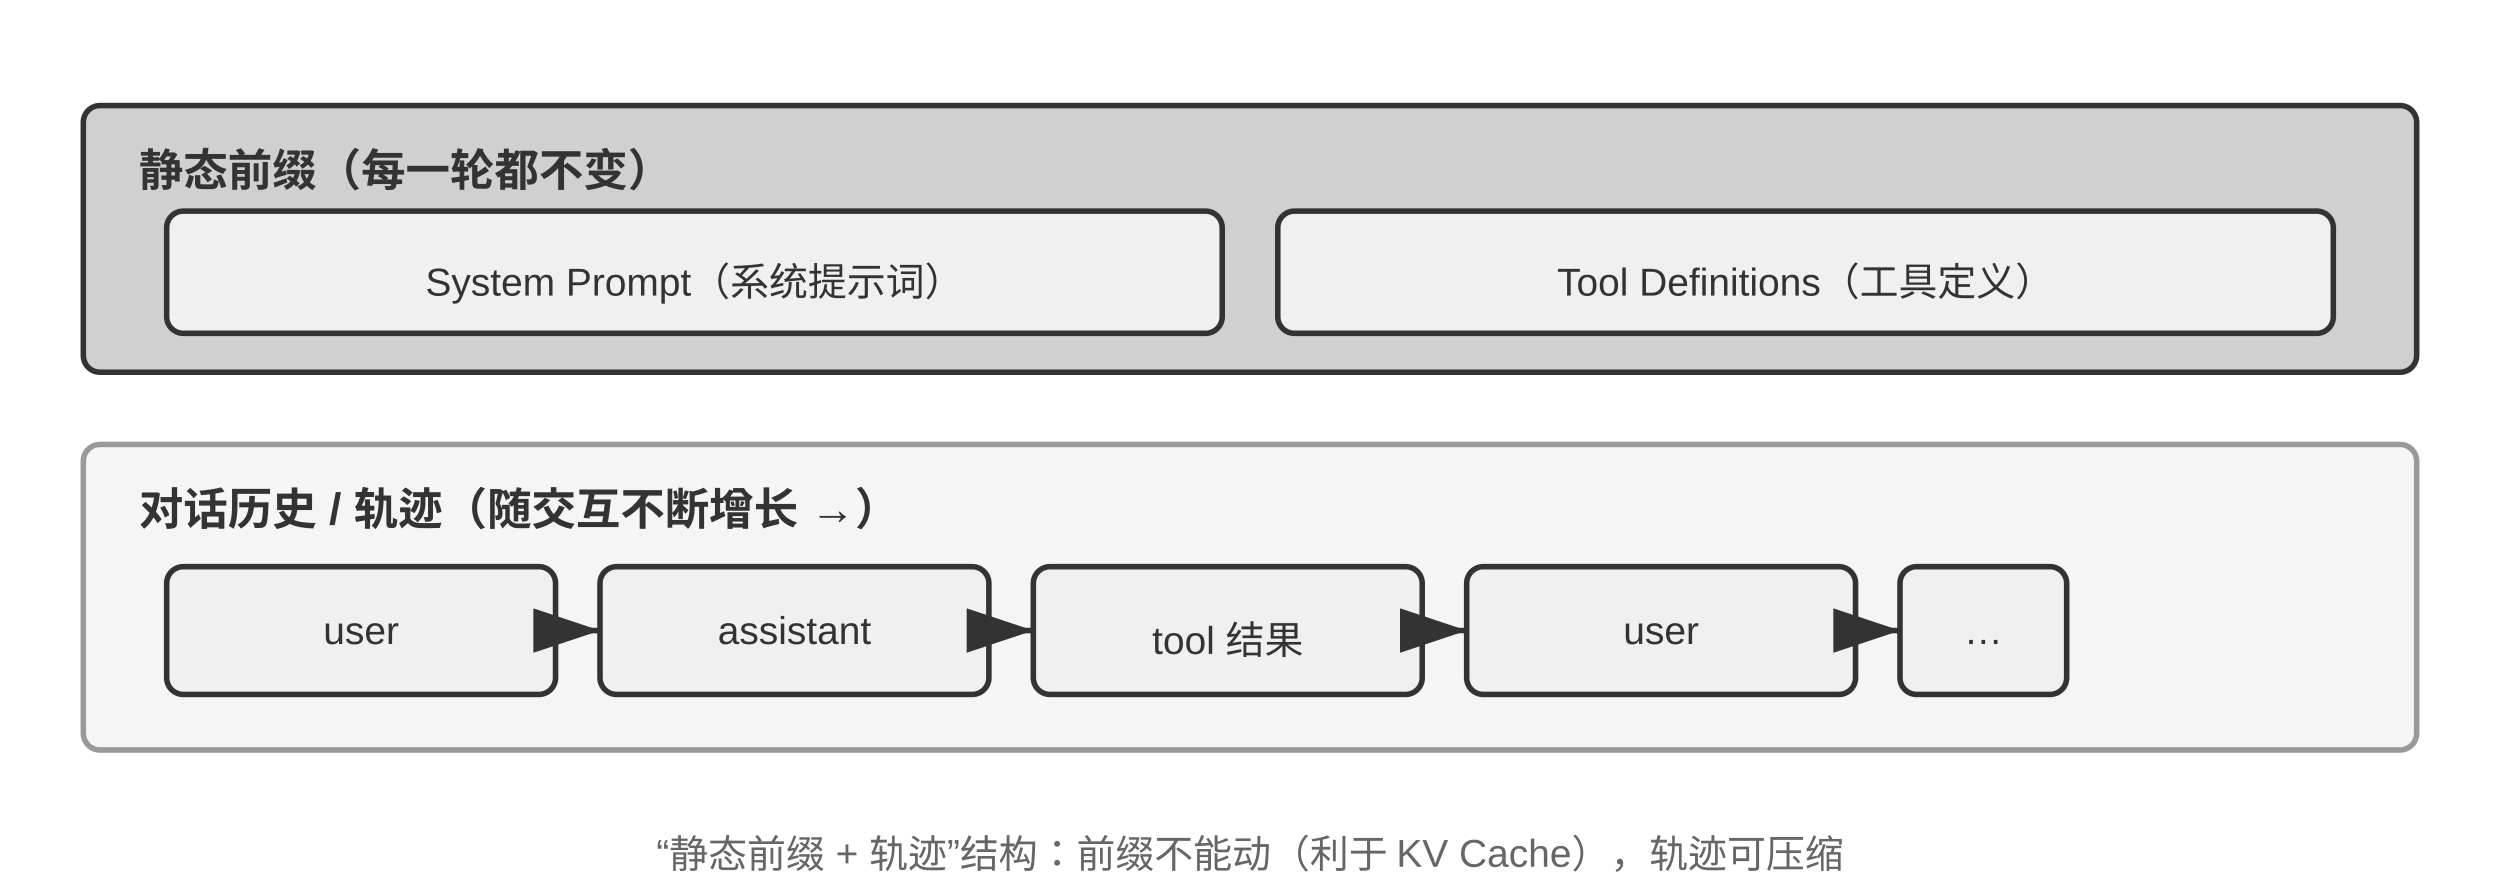
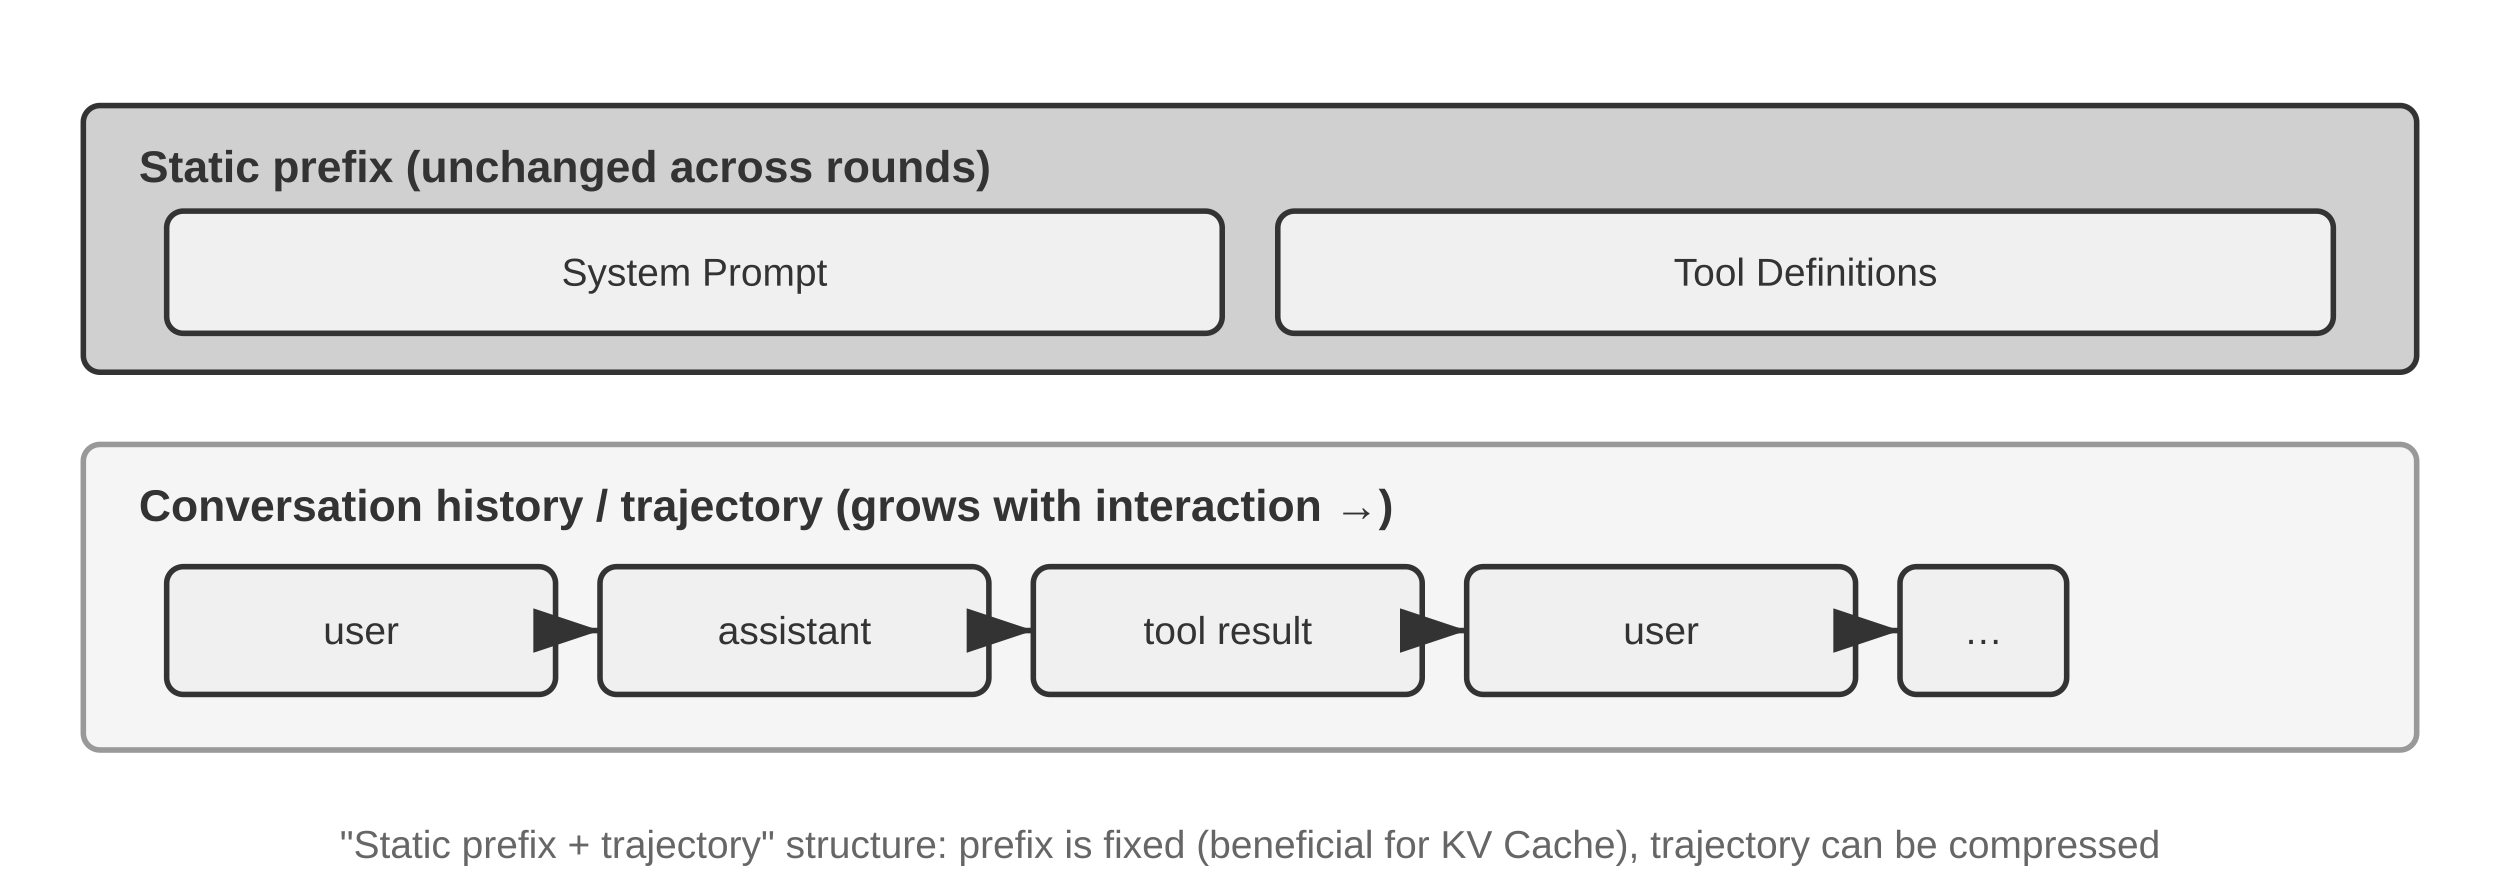
<svg xmlns="http://www.w3.org/2000/svg" viewBox="0 40 900 320" width="900" height="320" style="background:#ffffff">
  <defs>
    <marker id="ah" markerWidth="12" markerHeight="8" refX="12" refY="4" orient="auto">
      <polygon points="0 0, 12 4, 0 8" fill="#333333" />
    </marker>
    <marker id="ah-light" markerWidth="12" markerHeight="8" refX="12" refY="4" orient="auto">
      <polygon points="0 0, 12 4, 0 8" fill="#999999" />
    </marker>
  </defs>
  <rect x="30" y="78" width="840" height="96" rx="6" fill="#d0d0d0" stroke="#333333" stroke-width="2" />
-   <text x="50" y="100" font-family="Arial, 'Helvetica Neue', Helvetica, 'PingFang SC', 'Microsoft YaHei', sans-serif" font-size="16" fill="#333333" text-anchor="start" dominant-baseline="central" font-weight="bold">静态前缀（每一轮都不变）</text>
+   <text x="50" y="100" font-family="Arial, 'Helvetica Neue', Helvetica, 'PingFang SC', 'Microsoft YaHei', sans-serif" font-size="16" fill="#333333" text-anchor="start" dominant-baseline="central" font-weight="bold">Static prefix (unchanged across rounds)</text>
  <rect x="60" y="116" width="380" height="44" rx="6" fill="#f0f0f0" stroke="#333333" stroke-width="2" />
-   <text x="250" y="138" font-family="Arial, 'Helvetica Neue', Helvetica, 'PingFang SC', 'Microsoft YaHei', sans-serif" font-size="14" fill="#333333" text-anchor="middle" dominant-baseline="central" font-weight="normal">System Prompt（系统提示词）</text>
+   <text x="250" y="138" font-family="Arial, 'Helvetica Neue', Helvetica, 'PingFang SC', 'Microsoft YaHei', sans-serif" font-size="14" fill="#333333" text-anchor="middle" dominant-baseline="central" font-weight="normal">System Prompt</text>
  <rect x="460" y="116" width="380" height="44" rx="6" fill="#f0f0f0" stroke="#333333" stroke-width="2" />
-   <text x="650" y="138" font-family="Arial, 'Helvetica Neue', Helvetica, 'PingFang SC', 'Microsoft YaHei', sans-serif" font-size="14" fill="#333333" text-anchor="middle" dominant-baseline="central" font-weight="normal">Tool Definitions（工具定义）</text>
+   <text x="650" y="138" font-family="Arial, 'Helvetica Neue', Helvetica, 'PingFang SC', 'Microsoft YaHei', sans-serif" font-size="14" fill="#333333" text-anchor="middle" dominant-baseline="central" font-weight="normal">Tool Definitions</text>
  <rect x="30" y="200" width="840" height="110" rx="6" fill="#f5f5f5" stroke="#999999" stroke-width="2" />
-   <text x="50" y="222" font-family="Arial, 'Helvetica Neue', Helvetica, 'PingFang SC', 'Microsoft YaHei', sans-serif" font-size="16" fill="#333333" text-anchor="start" dominant-baseline="central" font-weight="bold">对话历史 / 轨迹（随交互不断增长 →）</text>
+   <text x="50" y="222" font-family="Arial, 'Helvetica Neue', Helvetica, 'PingFang SC', 'Microsoft YaHei', sans-serif" font-size="16" fill="#333333" text-anchor="start" dominant-baseline="central" font-weight="bold">Conversation history / trajectory (grows with interaction →)</text>
  <rect x="60" y="244" width="140" height="46" rx="6" fill="#f0f0f0" stroke="#333333" stroke-width="2" />
  <text x="130.0" y="267" font-family="Arial, 'Helvetica Neue', Helvetica, 'PingFang SC', 'Microsoft YaHei', sans-serif" font-size="14" fill="#333333" text-anchor="middle" dominant-baseline="central" font-weight="normal">user</text>
  <line x1="200" y1="267" x2="216" y2="267" stroke="#333333" stroke-width="2" marker-end="url(#ah)" />
  <rect x="216" y="244" width="140" height="46" rx="6" fill="#f0f0f0" stroke="#333333" stroke-width="2" />
  <text x="286.0" y="267" font-family="Arial, 'Helvetica Neue', Helvetica, 'PingFang SC', 'Microsoft YaHei', sans-serif" font-size="14" fill="#333333" text-anchor="middle" dominant-baseline="central" font-weight="normal">assistant</text>
  <line x1="356" y1="267" x2="372" y2="267" stroke="#333333" stroke-width="2" marker-end="url(#ah)" />
  <rect x="372" y="244" width="140" height="46" rx="6" fill="#f0f0f0" stroke="#333333" stroke-width="2" />
-   <text x="442.0" y="267" font-family="Arial, 'Helvetica Neue', Helvetica, 'PingFang SC', 'Microsoft YaHei', sans-serif" font-size="14" fill="#333333" text-anchor="middle" dominant-baseline="central" font-weight="normal">tool 结果</text>
+   <text x="442.0" y="267" font-family="Arial, 'Helvetica Neue', Helvetica, 'PingFang SC', 'Microsoft YaHei', sans-serif" font-size="14" fill="#333333" text-anchor="middle" dominant-baseline="central" font-weight="normal">tool result</text>
  <line x1="512" y1="267" x2="528" y2="267" stroke="#333333" stroke-width="2" marker-end="url(#ah)" />
  <rect x="528" y="244" width="140" height="46" rx="6" fill="#f0f0f0" stroke="#333333" stroke-width="2" />
  <text x="598.0" y="267" font-family="Arial, 'Helvetica Neue', Helvetica, 'PingFang SC', 'Microsoft YaHei', sans-serif" font-size="14" fill="#333333" text-anchor="middle" dominant-baseline="central" font-weight="normal">user</text>
  <line x1="668" y1="267" x2="684" y2="267" stroke="#333333" stroke-width="2" marker-end="url(#ah)" />
  <rect x="684" y="244" width="60" height="46" rx="6" fill="#f0f0f0" stroke="#333333" stroke-width="2" />
  <text x="714.0" y="267" font-family="Arial, 'Helvetica Neue', Helvetica, 'PingFang SC', 'Microsoft YaHei', sans-serif" font-size="14" fill="#333333" text-anchor="middle" dominant-baseline="central" font-weight="normal">…</text>
-   <text x="450" y="344" font-family="Arial, 'Helvetica Neue', Helvetica, 'PingFang SC', 'Microsoft YaHei', sans-serif" font-size="14" fill="#666666" text-anchor="middle" dominant-baseline="central" font-weight="normal">“静态前缀 + 轨迹”结构：前缀不能动（利于 KV Cache），轨迹可压缩</text>
+   <text x="450" y="344" font-family="Arial, 'Helvetica Neue', Helvetica, 'PingFang SC', 'Microsoft YaHei', sans-serif" font-size="14" fill="#666666" text-anchor="middle" dominant-baseline="central" font-weight="normal">"Static prefix + trajectory" structure: prefix is fixed (beneficial for KV Cache), trajectory can be compressed</text>
</svg>
